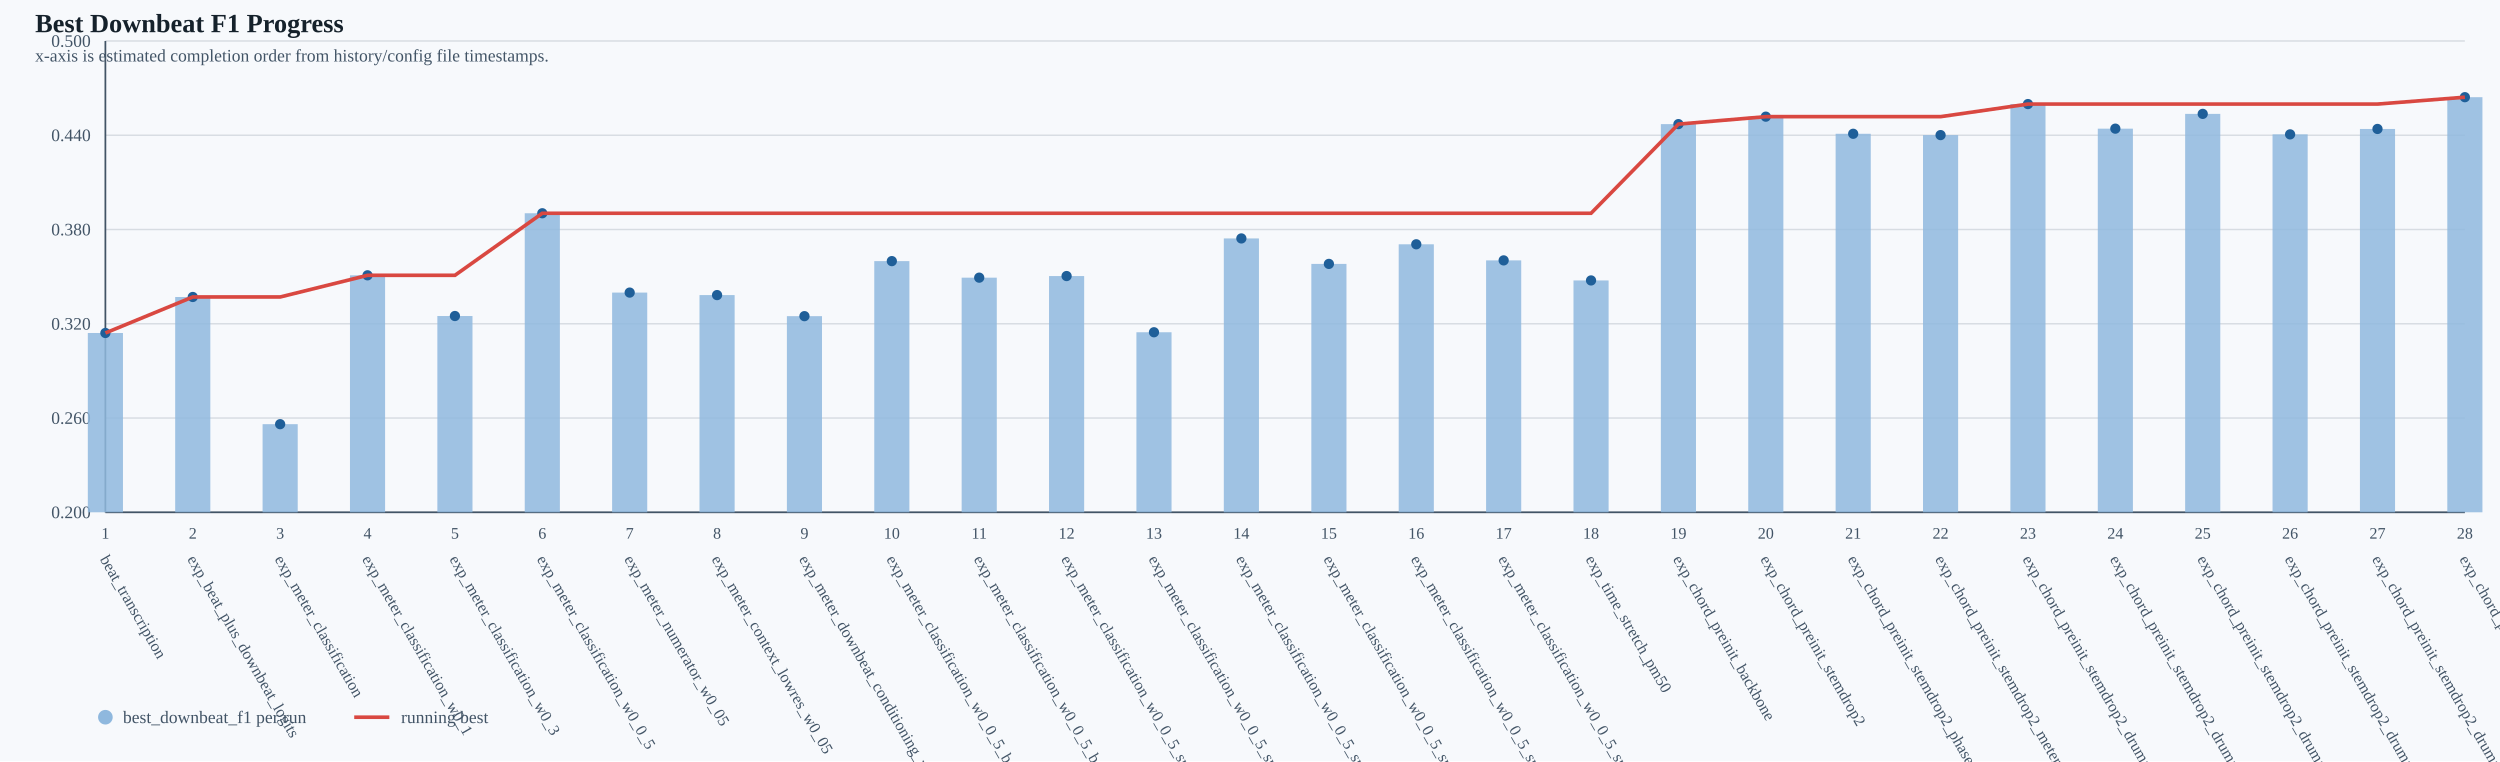
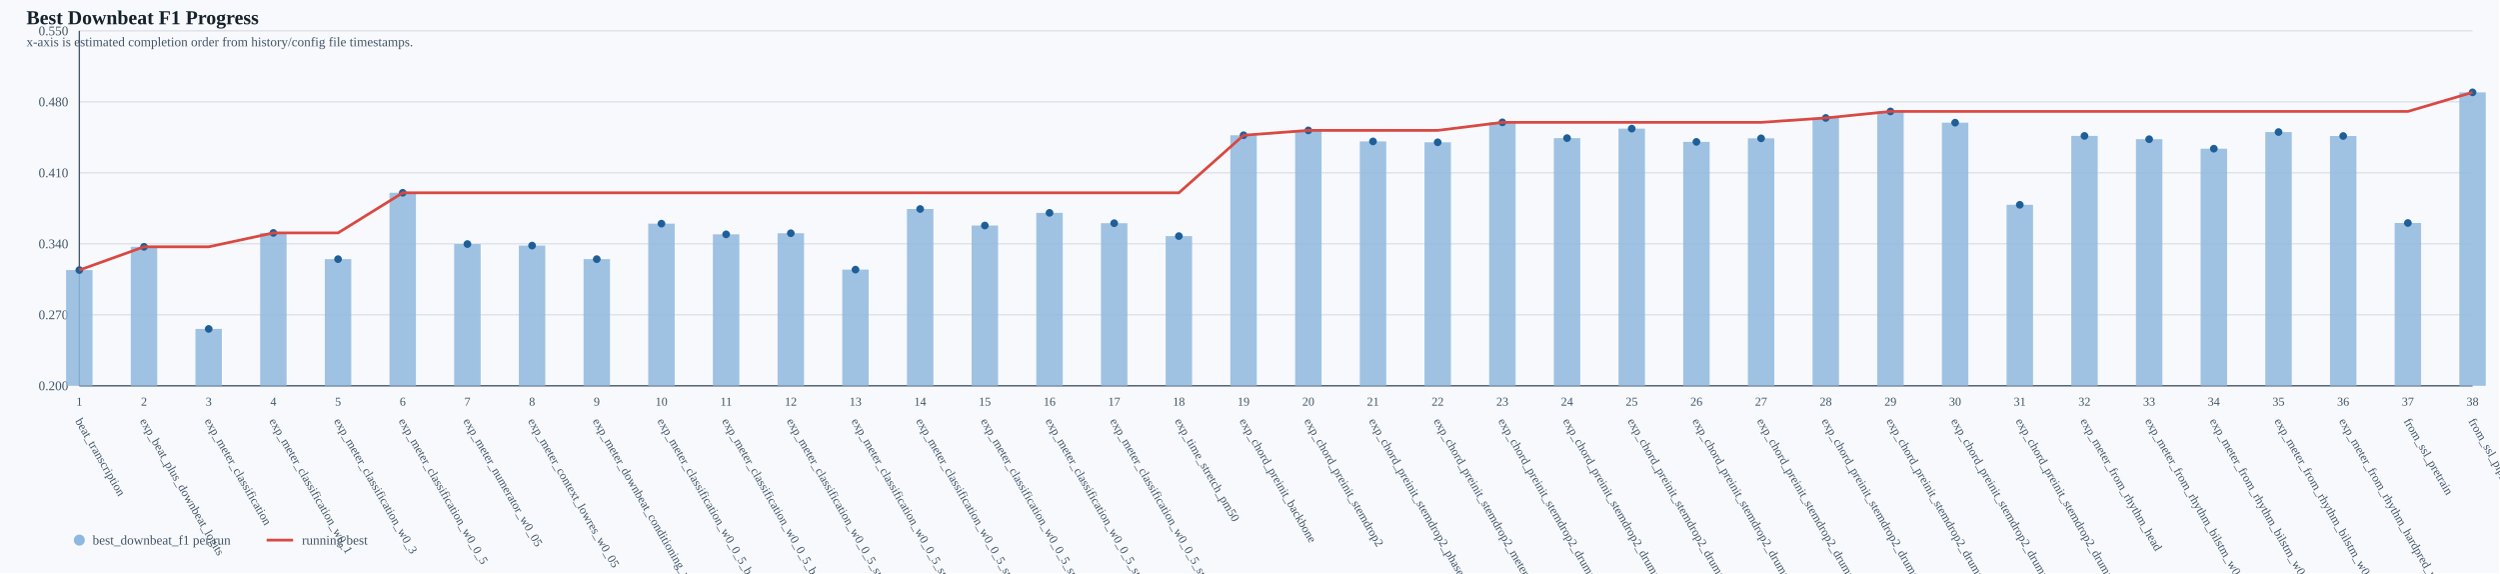
- <svg xmlns="http://www.w3.org/2000/svg" width="1708" height="520" viewBox="0 0 1708 520">
+ <svg xmlns="http://www.w3.org/2000/svg" width="2268" height="520" viewBox="0 0 2268 520">
  <rect width="100%" height="100%" fill="#f7f9fc" />
  <text x="24" y="22" font-size="18" font-weight="700" fill="#15212b">Best Downbeat F1 Progress</text>
  <text x="24" y="42" font-size="12" fill="#425466">x-axis is estimated completion order from history/config file timestamps.</text>
-   <line x1="72" y1="350.0" x2="1684" y2="350.0" stroke="#d7dce2" stroke-width="1" />
+   <line x1="72" y1="350.0" x2="2244" y2="350.0" stroke="#d7dce2" stroke-width="1" />
  <text x="62" y="354.0" text-anchor="end" font-size="12" fill="#425466">0.200</text>
-   <line x1="72" y1="285.6" x2="1684" y2="285.6" stroke="#d7dce2" stroke-width="1" />
-   <text x="62" y="289.6" text-anchor="end" font-size="12" fill="#425466">0.260</text>
-   <line x1="72" y1="221.2" x2="1684" y2="221.2" stroke="#d7dce2" stroke-width="1" />
-   <text x="62" y="225.2" text-anchor="end" font-size="12" fill="#425466">0.320</text>
-   <line x1="72" y1="156.8" x2="1684" y2="156.8" stroke="#d7dce2" stroke-width="1" />
-   <text x="62" y="160.8" text-anchor="end" font-size="12" fill="#425466">0.380</text>
-   <line x1="72" y1="92.4" x2="1684" y2="92.4" stroke="#d7dce2" stroke-width="1" />
-   <text x="62" y="96.4" text-anchor="end" font-size="12" fill="#425466">0.440</text>
-   <line x1="72" y1="28.0" x2="1684" y2="28.0" stroke="#d7dce2" stroke-width="1" />
-   <text x="62" y="32.0" text-anchor="end" font-size="12" fill="#425466">0.500</text>
+   <line x1="72" y1="285.6" x2="2244" y2="285.6" stroke="#d7dce2" stroke-width="1" />
+   <text x="62" y="289.6" text-anchor="end" font-size="12" fill="#425466">0.270</text>
+   <line x1="72" y1="221.2" x2="2244" y2="221.2" stroke="#d7dce2" stroke-width="1" />
+   <text x="62" y="225.2" text-anchor="end" font-size="12" fill="#425466">0.340</text>
+   <line x1="72" y1="156.8" x2="2244" y2="156.8" stroke="#d7dce2" stroke-width="1" />
+   <text x="62" y="160.8" text-anchor="end" font-size="12" fill="#425466">0.410</text>
+   <line x1="72" y1="92.4" x2="2244" y2="92.4" stroke="#d7dce2" stroke-width="1" />
+   <text x="62" y="96.4" text-anchor="end" font-size="12" fill="#425466">0.480</text>
+   <line x1="72" y1="28.0" x2="2244" y2="28.0" stroke="#d7dce2" stroke-width="1" />
+   <text x="62" y="32.0" text-anchor="end" font-size="12" fill="#425466">0.550</text>
  <line x1="72" y1="28" x2="72" y2="350" stroke="#425466" stroke-width="1.2" />
-   <line x1="72" y1="350" x2="1684" y2="350" stroke="#425466" stroke-width="1.2" />
-   <g>
-     <rect x="60.0" y="227.5" width="24" height="122.5" fill="#8fb8de" opacity="0.85" />
-     <circle cx="72.0" cy="227.5" r="3.5" fill="#1f5f99" />
+   <line x1="72" y1="350" x2="2244" y2="350" stroke="#425466" stroke-width="1.2" />
+   <g>
+     <rect x="60.0" y="245.0" width="24" height="105.0" fill="#8fb8de" opacity="0.85" />
+     <circle cx="72.0" cy="245.0" r="3.5" fill="#1f5f99" />
    <text x="72.0" y="368.0" text-anchor="middle" font-size="11" fill="#425466">1</text>
    <text x="68.0" y="382.0" transform="rotate(60 68.0,382.0)" font-size="11" fill="#425466">beat_transcription</text>
  </g>
  <g>
-     <rect x="119.7" y="202.9" width="24" height="147.1" fill="#8fb8de" opacity="0.85" />
-     <circle cx="131.7" cy="202.9" r="3.5" fill="#1f5f99" />
-     <text x="131.7" y="368.0" text-anchor="middle" font-size="11" fill="#425466">2</text>
-     <text x="127.7" y="382.0" transform="rotate(60 127.7,382.0)" font-size="11" fill="#425466">exp_beat_plus_downbeat_logits</text>
-   </g>
-   <g>
-     <rect x="179.4" y="289.8" width="24" height="60.2" fill="#8fb8de" opacity="0.85" />
-     <circle cx="191.4" cy="289.8" r="3.5" fill="#1f5f99" />
-     <text x="191.4" y="368.0" text-anchor="middle" font-size="11" fill="#425466">3</text>
-     <text x="187.4" y="382.0" transform="rotate(60 187.4,382.0)" font-size="11" fill="#425466">exp_meter_classification</text>
-   </g>
-   <g>
-     <rect x="239.1" y="188.1" width="24" height="161.9" fill="#8fb8de" opacity="0.85" />
-     <circle cx="251.1" cy="188.1" r="3.5" fill="#1f5f99" />
-     <text x="251.1" y="368.0" text-anchor="middle" font-size="11" fill="#425466">4</text>
-     <text x="247.1" y="382.0" transform="rotate(60 247.1,382.0)" font-size="11" fill="#425466">exp_meter_classification_w0_1</text>
-   </g>
-   <g>
-     <rect x="298.8" y="215.9" width="24" height="134.1" fill="#8fb8de" opacity="0.85" />
-     <circle cx="310.8" cy="215.9" r="3.5" fill="#1f5f99" />
-     <text x="310.8" y="368.0" text-anchor="middle" font-size="11" fill="#425466">5</text>
-     <text x="306.8" y="382.0" transform="rotate(60 306.8,382.0)" font-size="11" fill="#425466">exp_meter_classification_w0_3</text>
-   </g>
-   <g>
-     <rect x="358.5" y="145.7" width="24" height="204.3" fill="#8fb8de" opacity="0.85" />
-     <circle cx="370.5" cy="145.7" r="3.5" fill="#1f5f99" />
-     <text x="370.5" y="368.0" text-anchor="middle" font-size="11" fill="#425466">6</text>
-     <text x="366.5" y="382.0" transform="rotate(60 366.5,382.0)" font-size="11" fill="#425466">exp_meter_classification_w0_0_5</text>
-   </g>
-   <g>
-     <rect x="418.2" y="199.9" width="24" height="150.1" fill="#8fb8de" opacity="0.85" />
-     <circle cx="430.2" cy="199.9" r="3.5" fill="#1f5f99" />
-     <text x="430.2" y="368.0" text-anchor="middle" font-size="11" fill="#425466">7</text>
-     <text x="426.2" y="382.0" transform="rotate(60 426.2,382.0)" font-size="11" fill="#425466">exp_meter_numerator_w0_05</text>
-   </g>
-   <g>
-     <rect x="477.9" y="201.6" width="24" height="148.4" fill="#8fb8de" opacity="0.85" />
-     <circle cx="489.9" cy="201.6" r="3.5" fill="#1f5f99" />
-     <text x="489.9" y="368.0" text-anchor="middle" font-size="11" fill="#425466">8</text>
-     <text x="485.9" y="382.0" transform="rotate(60 485.9,382.0)" font-size="11" fill="#425466">exp_meter_context_lowres_w0_05</text>
-   </g>
-   <g>
-     <rect x="537.6" y="216.0" width="24" height="134.0" fill="#8fb8de" opacity="0.85" />
-     <circle cx="549.6" cy="216.0" r="3.5" fill="#1f5f99" />
-     <text x="549.6" y="368.0" text-anchor="middle" font-size="11" fill="#425466">9</text>
-     <text x="545.6" y="382.0" transform="rotate(60 545.6,382.0)" font-size="11" fill="#425466">exp_meter_downbeat_conditioning_w0_05</text>
-   </g>
-   <g>
-     <rect x="597.3" y="178.4" width="24" height="171.6" fill="#8fb8de" opacity="0.85" />
-     <circle cx="609.3" cy="178.4" r="3.5" fill="#1f5f99" />
-     <text x="609.3" y="368.0" text-anchor="middle" font-size="11" fill="#425466">10</text>
-     <text x="605.3" y="382.0" transform="rotate(60 605.3,382.0)" font-size="11" fill="#425466">exp_meter_classification_w0_0_5_beatpw10</text>
-   </g>
-   <g>
-     <rect x="657.0" y="189.7" width="24" height="160.3" fill="#8fb8de" opacity="0.85" />
-     <circle cx="669.0" cy="189.7" r="3.5" fill="#1f5f99" />
-     <text x="669.0" y="368.0" text-anchor="middle" font-size="11" fill="#425466">11</text>
-     <text x="665.0" y="382.0" transform="rotate(60 665.0,382.0)" font-size="11" fill="#425466">exp_meter_classification_w0_0_5_beatpw7_5</text>
-   </g>
-   <g>
-     <rect x="716.7" y="188.6" width="24" height="161.4" fill="#8fb8de" opacity="0.85" />
-     <circle cx="728.7" cy="188.6" r="3.5" fill="#1f5f99" />
-     <text x="728.7" y="368.0" text-anchor="middle" font-size="11" fill="#425466">12</text>
-     <text x="724.7" y="382.0" transform="rotate(60 724.7,382.0)" font-size="11" fill="#425466">exp_meter_classification_w0_0_5_specaug_f0_02_t0_00</text>
-   </g>
-   <g>
-     <rect x="776.4" y="227.0" width="24" height="123.0" fill="#8fb8de" opacity="0.85" />
-     <circle cx="788.4" cy="227.0" r="3.5" fill="#1f5f99" />
-     <text x="788.4" y="368.0" text-anchor="middle" font-size="11" fill="#425466">13</text>
-     <text x="784.4" y="382.0" transform="rotate(60 784.4,382.0)" font-size="11" fill="#425466">exp_meter_classification_w0_0_5_specaug_f0_05_t0_00</text>
-   </g>
-   <g>
-     <rect x="836.1" y="162.9" width="24" height="187.1" fill="#8fb8de" opacity="0.85" />
-     <circle cx="848.1" cy="162.9" r="3.5" fill="#1f5f99" />
-     <text x="848.1" y="368.0" text-anchor="middle" font-size="11" fill="#425466">14</text>
-     <text x="844.1" y="382.0" transform="rotate(60 844.1,382.0)" font-size="11" fill="#425466">exp_meter_classification_w0_0_5_specaug_f0_00_t0_05</text>
-   </g>
-   <g>
-     <rect x="895.9" y="180.3" width="24" height="169.7" fill="#8fb8de" opacity="0.85" />
-     <circle cx="907.9" cy="180.3" r="3.5" fill="#1f5f99" />
-     <text x="907.9" y="368.0" text-anchor="middle" font-size="11" fill="#425466">15</text>
-     <text x="903.9" y="382.0" transform="rotate(60 903.9,382.0)" font-size="11" fill="#425466">exp_meter_classification_w0_0_5_specaug_f0_00_t0_10</text>
-   </g>
-   <g>
-     <rect x="955.6" y="166.9" width="24" height="183.1" fill="#8fb8de" opacity="0.85" />
-     <circle cx="967.6" cy="166.9" r="3.5" fill="#1f5f99" />
-     <text x="967.6" y="368.0" text-anchor="middle" font-size="11" fill="#425466">16</text>
-     <text x="963.6" y="382.0" transform="rotate(60 963.6,382.0)" font-size="11" fill="#425466">exp_meter_classification_w0_0_5_specaug_f0_02_t0_05</text>
-   </g>
-   <g>
-     <rect x="1015.3" y="177.9" width="24" height="172.1" fill="#8fb8de" opacity="0.85" />
-     <circle cx="1027.3" cy="177.9" r="3.5" fill="#1f5f99" />
-     <text x="1027.3" y="368.0" text-anchor="middle" font-size="11" fill="#425466">17</text>
-     <text x="1023.3" y="382.0" transform="rotate(60 1023.3,382.0)" font-size="11" fill="#425466">exp_meter_classification_w0_0_5_specaug_f0_05_t0_10</text>
-   </g>
-   <g>
-     <rect x="1075.0" y="191.6" width="24" height="158.4" fill="#8fb8de" opacity="0.85" />
-     <circle cx="1087.0" cy="191.6" r="3.5" fill="#1f5f99" />
-     <text x="1087.0" y="368.0" text-anchor="middle" font-size="11" fill="#425466">18</text>
-     <text x="1083.0" y="382.0" transform="rotate(60 1083.0,382.0)" font-size="11" fill="#425466">exp_time_stretch_pm50</text>
-   </g>
-   <g>
-     <rect x="1134.7" y="84.8" width="24" height="265.2" fill="#8fb8de" opacity="0.85" />
-     <circle cx="1146.7" cy="84.8" r="3.5" fill="#1f5f99" />
-     <text x="1146.7" y="368.0" text-anchor="middle" font-size="11" fill="#425466">19</text>
-     <text x="1142.7" y="382.0" transform="rotate(60 1142.7,382.0)" font-size="11" fill="#425466">exp_chord_preinit_backbone</text>
-   </g>
-   <g>
-     <rect x="1194.4" y="79.7" width="24" height="270.3" fill="#8fb8de" opacity="0.85" />
-     <circle cx="1206.4" cy="79.7" r="3.5" fill="#1f5f99" />
-     <text x="1206.4" y="368.0" text-anchor="middle" font-size="11" fill="#425466">20</text>
-     <text x="1202.4" y="382.0" transform="rotate(60 1202.4,382.0)" font-size="11" fill="#425466">exp_chord_preinit_stemdrop2</text>
-   </g>
-   <g>
-     <rect x="1254.1" y="91.4" width="24" height="258.6" fill="#8fb8de" opacity="0.85" />
-     <circle cx="1266.1" cy="91.4" r="3.5" fill="#1f5f99" />
-     <text x="1266.1" y="368.0" text-anchor="middle" font-size="11" fill="#425466">21</text>
-     <text x="1262.1" y="382.0" transform="rotate(60 1262.1,382.0)" font-size="11" fill="#425466">exp_chord_preinit_stemdrop2_phase</text>
-   </g>
-   <g>
-     <rect x="1313.8" y="92.3" width="24" height="257.7" fill="#8fb8de" opacity="0.85" />
-     <circle cx="1325.8" cy="92.3" r="3.5" fill="#1f5f99" />
-     <text x="1325.8" y="368.0" text-anchor="middle" font-size="11" fill="#425466">22</text>
-     <text x="1321.8" y="382.0" transform="rotate(60 1321.8,382.0)" font-size="11" fill="#425466">exp_chord_preinit_stemdrop2_metertau0_5</text>
-   </g>
-   <g>
-     <rect x="1373.5" y="71.1" width="24" height="278.9" fill="#8fb8de" opacity="0.85" />
-     <circle cx="1385.5" cy="71.1" r="3.5" fill="#1f5f99" />
-     <text x="1385.5" y="368.0" text-anchor="middle" font-size="11" fill="#425466">23</text>
-     <text x="1381.5" y="382.0" transform="rotate(60 1381.5,382.0)" font-size="11" fill="#425466">exp_chord_preinit_stemdrop2_drumaux</text>
-   </g>
-   <g>
-     <rect x="1433.2" y="87.9" width="24" height="262.1" fill="#8fb8de" opacity="0.85" />
-     <circle cx="1445.2" cy="87.9" r="3.5" fill="#1f5f99" />
-     <text x="1445.2" y="368.0" text-anchor="middle" font-size="11" fill="#425466">24</text>
-     <text x="1441.2" y="382.0" transform="rotate(60 1441.2,382.0)" font-size="11" fill="#425466">exp_chord_preinit_stemdrop2_drumaux_bassaux</text>
-   </g>
-   <g>
-     <rect x="1492.9" y="77.8" width="24" height="272.2" fill="#8fb8de" opacity="0.85" />
-     <circle cx="1504.9" cy="77.8" r="3.5" fill="#1f5f99" />
-     <text x="1504.9" y="368.0" text-anchor="middle" font-size="11" fill="#425466">25</text>
-     <text x="1500.9" y="382.0" transform="rotate(60 1500.9,382.0)" font-size="11" fill="#425466">exp_chord_preinit_stemdrop2_drumaux_basslowflux</text>
-   </g>
-   <g>
-     <rect x="1552.6" y="91.8" width="24" height="258.2" fill="#8fb8de" opacity="0.85" />
-     <circle cx="1564.6" cy="91.8" r="3.5" fill="#1f5f99" />
-     <text x="1564.6" y="368.0" text-anchor="middle" font-size="11" fill="#425466">26</text>
-     <text x="1560.6" y="382.0" transform="rotate(60 1560.6,382.0)" font-size="11" fill="#425466">exp_chord_preinit_stemdrop2_drumaux_bassharmonic</text>
-   </g>
-   <g>
-     <rect x="1612.3" y="88.1" width="24" height="261.9" fill="#8fb8de" opacity="0.85" />
-     <circle cx="1624.3" cy="88.1" r="3.5" fill="#1f5f99" />
-     <text x="1624.3" y="368.0" text-anchor="middle" font-size="11" fill="#425466">27</text>
-     <text x="1620.3" y="382.0" transform="rotate(60 1620.3,382.0)" font-size="11" fill="#425466">exp_chord_preinit_stemdrop2_drumaux_pianoaux</text>
-   </g>
-   <g>
-     <rect x="1672.0" y="66.4" width="24" height="283.6" fill="#8fb8de" opacity="0.85" />
-     <circle cx="1684.0" cy="66.4" r="3.5" fill="#1f5f99" />
-     <text x="1684.0" y="368.0" text-anchor="middle" font-size="11" fill="#425466">28</text>
-     <text x="1680.0" y="382.0" transform="rotate(60 1680.0,382.0)" font-size="11" fill="#425466">exp_chord_preinit_stemdrop2_drumaux_highfreq</text>
-   </g>
-   <path d="M 72.0,227.5 L 131.7,202.9 L 191.4,202.9 L 251.1,188.1 L 310.8,188.1 L 370.5,145.7 L 430.2,145.7 L 489.9,145.7 L 549.6,145.7 L 609.3,145.7 L 669.0,145.7 L 728.7,145.7 L 788.4,145.7 L 848.1,145.7 L 907.9,145.7 L 967.6,145.7 L 1027.3,145.7 L 1087.0,145.7 L 1146.7,84.8 L 1206.4,79.7 L 1266.1,79.7 L 1325.8,79.7 L 1385.5,71.1 L 1445.2,71.1 L 1504.9,71.1 L 1564.6,71.1 L 1624.3,71.1 L 1684.0,66.4" fill="none" stroke="#d94841" stroke-width="2.5" />
+     <rect x="118.7" y="223.9" width="24" height="126.1" fill="#8fb8de" opacity="0.85" />
+     <circle cx="130.7" cy="223.9" r="3.5" fill="#1f5f99" />
+     <text x="130.7" y="368.0" text-anchor="middle" font-size="11" fill="#425466">2</text>
+     <text x="126.7" y="382.0" transform="rotate(60 126.7,382.0)" font-size="11" fill="#425466">exp_beat_plus_downbeat_logits</text>
+   </g>
+   <g>
+     <rect x="177.4" y="298.4" width="24" height="51.6" fill="#8fb8de" opacity="0.85" />
+     <circle cx="189.4" cy="298.4" r="3.5" fill="#1f5f99" />
+     <text x="189.4" y="368.0" text-anchor="middle" font-size="11" fill="#425466">3</text>
+     <text x="185.4" y="382.0" transform="rotate(60 185.4,382.0)" font-size="11" fill="#425466">exp_meter_classification</text>
+   </g>
+   <g>
+     <rect x="236.1" y="211.3" width="24" height="138.7" fill="#8fb8de" opacity="0.85" />
+     <circle cx="248.1" cy="211.3" r="3.5" fill="#1f5f99" />
+     <text x="248.1" y="368.0" text-anchor="middle" font-size="11" fill="#425466">4</text>
+     <text x="244.1" y="382.0" transform="rotate(60 244.1,382.0)" font-size="11" fill="#425466">exp_meter_classification_w0_1</text>
+   </g>
+   <g>
+     <rect x="294.8" y="235.1" width="24" height="114.9" fill="#8fb8de" opacity="0.85" />
+     <circle cx="306.8" cy="235.1" r="3.5" fill="#1f5f99" />
+     <text x="306.8" y="368.0" text-anchor="middle" font-size="11" fill="#425466">5</text>
+     <text x="302.8" y="382.0" transform="rotate(60 302.8,382.0)" font-size="11" fill="#425466">exp_meter_classification_w0_3</text>
+   </g>
+   <g>
+     <rect x="353.5" y="174.9" width="24" height="175.1" fill="#8fb8de" opacity="0.85" />
+     <circle cx="365.5" cy="174.9" r="3.5" fill="#1f5f99" />
+     <text x="365.5" y="368.0" text-anchor="middle" font-size="11" fill="#425466">6</text>
+     <text x="361.5" y="382.0" transform="rotate(60 361.5,382.0)" font-size="11" fill="#425466">exp_meter_classification_w0_0_5</text>
+   </g>
+   <g>
+     <rect x="412.2" y="221.4" width="24" height="128.6" fill="#8fb8de" opacity="0.85" />
+     <circle cx="424.2" cy="221.4" r="3.5" fill="#1f5f99" />
+     <text x="424.2" y="368.0" text-anchor="middle" font-size="11" fill="#425466">7</text>
+     <text x="420.2" y="382.0" transform="rotate(60 420.2,382.0)" font-size="11" fill="#425466">exp_meter_numerator_w0_05</text>
+   </g>
+   <g>
+     <rect x="470.9" y="222.8" width="24" height="127.2" fill="#8fb8de" opacity="0.85" />
+     <circle cx="482.9" cy="222.8" r="3.5" fill="#1f5f99" />
+     <text x="482.9" y="368.0" text-anchor="middle" font-size="11" fill="#425466">8</text>
+     <text x="478.9" y="382.0" transform="rotate(60 478.9,382.0)" font-size="11" fill="#425466">exp_meter_context_lowres_w0_05</text>
+   </g>
+   <g>
+     <rect x="529.6" y="235.1" width="24" height="114.9" fill="#8fb8de" opacity="0.85" />
+     <circle cx="541.6" cy="235.1" r="3.5" fill="#1f5f99" />
+     <text x="541.6" y="368.0" text-anchor="middle" font-size="11" fill="#425466">9</text>
+     <text x="537.6" y="382.0" transform="rotate(60 537.6,382.0)" font-size="11" fill="#425466">exp_meter_downbeat_conditioning_w0_05</text>
+   </g>
+   <g>
+     <rect x="588.3" y="202.9" width="24" height="147.1" fill="#8fb8de" opacity="0.85" />
+     <circle cx="600.3" cy="202.9" r="3.5" fill="#1f5f99" />
+     <text x="600.3" y="368.0" text-anchor="middle" font-size="11" fill="#425466">10</text>
+     <text x="596.3" y="382.0" transform="rotate(60 596.3,382.0)" font-size="11" fill="#425466">exp_meter_classification_w0_0_5_beatpw10</text>
+   </g>
+   <g>
+     <rect x="647.0" y="212.6" width="24" height="137.4" fill="#8fb8de" opacity="0.85" />
+     <circle cx="659.0" cy="212.6" r="3.5" fill="#1f5f99" />
+     <text x="659.0" y="368.0" text-anchor="middle" font-size="11" fill="#425466">11</text>
+     <text x="655.0" y="382.0" transform="rotate(60 655.0,382.0)" font-size="11" fill="#425466">exp_meter_classification_w0_0_5_beatpw7_5</text>
+   </g>
+   <g>
+     <rect x="705.7" y="211.6" width="24" height="138.4" fill="#8fb8de" opacity="0.85" />
+     <circle cx="717.7" cy="211.6" r="3.5" fill="#1f5f99" />
+     <text x="717.7" y="368.0" text-anchor="middle" font-size="11" fill="#425466">12</text>
+     <text x="713.7" y="382.0" transform="rotate(60 713.7,382.0)" font-size="11" fill="#425466">exp_meter_classification_w0_0_5_specaug_f0_02_t0_00</text>
+   </g>
+   <g>
+     <rect x="764.4" y="244.6" width="24" height="105.4" fill="#8fb8de" opacity="0.85" />
+     <circle cx="776.4" cy="244.6" r="3.5" fill="#1f5f99" />
+     <text x="776.4" y="368.0" text-anchor="middle" font-size="11" fill="#425466">13</text>
+     <text x="772.4" y="382.0" transform="rotate(60 772.4,382.0)" font-size="11" fill="#425466">exp_meter_classification_w0_0_5_specaug_f0_05_t0_00</text>
+   </g>
+   <g>
+     <rect x="823.1" y="189.6" width="24" height="160.4" fill="#8fb8de" opacity="0.85" />
+     <circle cx="835.1" cy="189.6" r="3.5" fill="#1f5f99" />
+     <text x="835.1" y="368.0" text-anchor="middle" font-size="11" fill="#425466">14</text>
+     <text x="831.1" y="382.0" transform="rotate(60 831.1,382.0)" font-size="11" fill="#425466">exp_meter_classification_w0_0_5_specaug_f0_00_t0_05</text>
+   </g>
+   <g>
+     <rect x="881.8" y="204.6" width="24" height="145.4" fill="#8fb8de" opacity="0.85" />
+     <circle cx="893.8" cy="204.6" r="3.5" fill="#1f5f99" />
+     <text x="893.8" y="368.0" text-anchor="middle" font-size="11" fill="#425466">15</text>
+     <text x="889.8" y="382.0" transform="rotate(60 889.8,382.0)" font-size="11" fill="#425466">exp_meter_classification_w0_0_5_specaug_f0_00_t0_10</text>
+   </g>
+   <g>
+     <rect x="940.5" y="193.1" width="24" height="156.9" fill="#8fb8de" opacity="0.85" />
+     <circle cx="952.5" cy="193.1" r="3.5" fill="#1f5f99" />
+     <text x="952.5" y="368.0" text-anchor="middle" font-size="11" fill="#425466">16</text>
+     <text x="948.5" y="382.0" transform="rotate(60 948.5,382.0)" font-size="11" fill="#425466">exp_meter_classification_w0_0_5_specaug_f0_02_t0_05</text>
+   </g>
+   <g>
+     <rect x="999.2" y="202.5" width="24" height="147.5" fill="#8fb8de" opacity="0.85" />
+     <circle cx="1011.2" cy="202.5" r="3.5" fill="#1f5f99" />
+     <text x="1011.2" y="368.0" text-anchor="middle" font-size="11" fill="#425466">17</text>
+     <text x="1007.2" y="382.0" transform="rotate(60 1007.2,382.0)" font-size="11" fill="#425466">exp_meter_classification_w0_0_5_specaug_f0_05_t0_10</text>
+   </g>
+   <g>
+     <rect x="1057.9" y="214.2" width="24" height="135.8" fill="#8fb8de" opacity="0.85" />
+     <circle cx="1069.9" cy="214.2" r="3.5" fill="#1f5f99" />
+     <text x="1069.9" y="368.0" text-anchor="middle" font-size="11" fill="#425466">18</text>
+     <text x="1065.9" y="382.0" transform="rotate(60 1065.9,382.0)" font-size="11" fill="#425466">exp_time_stretch_pm50</text>
+   </g>
+   <g>
+     <rect x="1116.6" y="122.7" width="24" height="227.3" fill="#8fb8de" opacity="0.85" />
+     <circle cx="1128.6" cy="122.7" r="3.5" fill="#1f5f99" />
+     <text x="1128.6" y="368.0" text-anchor="middle" font-size="11" fill="#425466">19</text>
+     <text x="1124.6" y="382.0" transform="rotate(60 1124.6,382.0)" font-size="11" fill="#425466">exp_chord_preinit_backbone</text>
+   </g>
+   <g>
+     <rect x="1175.4" y="118.3" width="24" height="231.7" fill="#8fb8de" opacity="0.85" />
+     <circle cx="1187.4" cy="118.3" r="3.5" fill="#1f5f99" />
+     <text x="1187.4" y="368.0" text-anchor="middle" font-size="11" fill="#425466">20</text>
+     <text x="1183.4" y="382.0" transform="rotate(60 1183.4,382.0)" font-size="11" fill="#425466">exp_chord_preinit_stemdrop2</text>
+   </g>
+   <g>
+     <rect x="1234.1" y="128.3" width="24" height="221.7" fill="#8fb8de" opacity="0.85" />
+     <circle cx="1246.1" cy="128.3" r="3.5" fill="#1f5f99" />
+     <text x="1246.1" y="368.0" text-anchor="middle" font-size="11" fill="#425466">21</text>
+     <text x="1242.1" y="382.0" transform="rotate(60 1242.1,382.0)" font-size="11" fill="#425466">exp_chord_preinit_stemdrop2_phase</text>
+   </g>
+   <g>
+     <rect x="1292.8" y="129.1" width="24" height="220.9" fill="#8fb8de" opacity="0.85" />
+     <circle cx="1304.8" cy="129.1" r="3.5" fill="#1f5f99" />
+     <text x="1304.8" y="368.0" text-anchor="middle" font-size="11" fill="#425466">22</text>
+     <text x="1300.8" y="382.0" transform="rotate(60 1300.8,382.0)" font-size="11" fill="#425466">exp_chord_preinit_stemdrop2_metertau0_5</text>
+   </g>
+   <g>
+     <rect x="1351.5" y="111.0" width="24" height="239.0" fill="#8fb8de" opacity="0.85" />
+     <circle cx="1363.5" cy="111.0" r="3.5" fill="#1f5f99" />
+     <text x="1363.5" y="368.0" text-anchor="middle" font-size="11" fill="#425466">23</text>
+     <text x="1359.5" y="382.0" transform="rotate(60 1359.5,382.0)" font-size="11" fill="#425466">exp_chord_preinit_stemdrop2_drumaux</text>
+   </g>
+   <g>
+     <rect x="1410.2" y="125.3" width="24" height="224.7" fill="#8fb8de" opacity="0.85" />
+     <circle cx="1422.2" cy="125.3" r="3.5" fill="#1f5f99" />
+     <text x="1422.2" y="368.0" text-anchor="middle" font-size="11" fill="#425466">24</text>
+     <text x="1418.2" y="382.0" transform="rotate(60 1418.2,382.0)" font-size="11" fill="#425466">exp_chord_preinit_stemdrop2_drumaux_bassaux</text>
+   </g>
+   <g>
+     <rect x="1468.9" y="116.7" width="24" height="233.3" fill="#8fb8de" opacity="0.85" />
+     <circle cx="1480.9" cy="116.7" r="3.5" fill="#1f5f99" />
+     <text x="1480.9" y="368.0" text-anchor="middle" font-size="11" fill="#425466">25</text>
+     <text x="1476.9" y="382.0" transform="rotate(60 1476.9,382.0)" font-size="11" fill="#425466">exp_chord_preinit_stemdrop2_drumaux_basslowflux</text>
+   </g>
+   <g>
+     <rect x="1527.6" y="128.7" width="24" height="221.3" fill="#8fb8de" opacity="0.85" />
+     <circle cx="1539.6" cy="128.7" r="3.5" fill="#1f5f99" />
+     <text x="1539.6" y="368.0" text-anchor="middle" font-size="11" fill="#425466">26</text>
+     <text x="1535.6" y="382.0" transform="rotate(60 1535.6,382.0)" font-size="11" fill="#425466">exp_chord_preinit_stemdrop2_drumaux_bassharmonic</text>
+   </g>
+   <g>
+     <rect x="1586.3" y="125.5" width="24" height="224.5" fill="#8fb8de" opacity="0.85" />
+     <circle cx="1598.3" cy="125.5" r="3.5" fill="#1f5f99" />
+     <text x="1598.3" y="368.0" text-anchor="middle" font-size="11" fill="#425466">27</text>
+     <text x="1594.3" y="382.0" transform="rotate(60 1594.3,382.0)" font-size="11" fill="#425466">exp_chord_preinit_stemdrop2_drumaux_pianoaux</text>
+   </g>
+   <g>
+     <rect x="1645.0" y="107.0" width="24" height="243.0" fill="#8fb8de" opacity="0.85" />
+     <circle cx="1657.0" cy="107.0" r="3.5" fill="#1f5f99" />
+     <text x="1657.0" y="368.0" text-anchor="middle" font-size="11" fill="#425466">28</text>
+     <text x="1653.0" y="382.0" transform="rotate(60 1653.0,382.0)" font-size="11" fill="#425466">exp_chord_preinit_stemdrop2_drumaux_highfreq</text>
+   </g>
+   <g>
+     <rect x="1703.7" y="101.1" width="24" height="248.9" fill="#8fb8de" opacity="0.85" />
+     <circle cx="1715.7" cy="101.1" r="3.5" fill="#1f5f99" />
+     <text x="1715.7" y="368.0" text-anchor="middle" font-size="11" fill="#425466">29</text>
+     <text x="1711.7" y="382.0" transform="rotate(60 1711.7,382.0)" font-size="11" fill="#425466">exp_chord_preinit_stemdrop2_drumaux_highfreq_repeatssm</text>
+   </g>
+   <g>
+     <rect x="1762.4" y="111.3" width="24" height="238.7" fill="#8fb8de" opacity="0.85" />
+     <circle cx="1774.4" cy="111.3" r="3.5" fill="#1f5f99" />
+     <text x="1774.4" y="368.0" text-anchor="middle" font-size="11" fill="#425466">30</text>
+     <text x="1770.4" y="382.0" transform="rotate(60 1770.4,382.0)" font-size="11" fill="#425466">exp_chord_preinit_stemdrop2_drumaux_highfreq_repeatssm_bar</text>
+   </g>
+   <g>
+     <rect x="1821.1" y="185.8" width="24" height="164.2" fill="#8fb8de" opacity="0.85" />
+     <circle cx="1833.1" cy="185.8" r="3.5" fill="#1f5f99" />
+     <text x="1833.1" y="368.0" text-anchor="middle" font-size="11" fill="#425466">31</text>
+     <text x="1829.1" y="382.0" transform="rotate(60 1829.1,382.0)" font-size="11" fill="#425466">exp_chord_preinit_stemdrop2_drumaux_highfreq_repeatssm_timestretch_pm10</text>
+   </g>
+   <g>
+     <rect x="1879.8" y="123.3" width="24" height="226.7" fill="#8fb8de" opacity="0.85" />
+     <circle cx="1891.8" cy="123.3" r="3.5" fill="#1f5f99" />
+     <text x="1891.8" y="368.0" text-anchor="middle" font-size="11" fill="#425466">32</text>
+     <text x="1887.8" y="382.0" transform="rotate(60 1887.8,382.0)" font-size="11" fill="#425466">exp_meter_from_rhythm_head</text>
+   </g>
+   <g>
+     <rect x="1938.5" y="126.3" width="24" height="223.7" fill="#8fb8de" opacity="0.85" />
+     <circle cx="1950.5" cy="126.3" r="3.5" fill="#1f5f99" />
+     <text x="1950.5" y="368.0" text-anchor="middle" font-size="11" fill="#425466">33</text>
+     <text x="1946.5" y="382.0" transform="rotate(60 1946.5,382.0)" font-size="11" fill="#425466">exp_meter_from_rhythm_bilstm_w0_05</text>
+   </g>
+   <g>
+     <rect x="1997.2" y="134.9" width="24" height="215.1" fill="#8fb8de" opacity="0.85" />
+     <circle cx="2009.2" cy="134.9" r="3.5" fill="#1f5f99" />
+     <text x="2009.2" y="368.0" text-anchor="middle" font-size="11" fill="#425466">34</text>
+     <text x="2005.2" y="382.0" transform="rotate(60 2005.2,382.0)" font-size="11" fill="#425466">exp_meter_from_rhythm_bilstm_w0_05_balanced</text>
+   </g>
+   <g>
+     <rect x="2055.9" y="119.8" width="24" height="230.2" fill="#8fb8de" opacity="0.85" />
+     <circle cx="2067.9" cy="119.8" r="3.5" fill="#1f5f99" />
+     <text x="2067.9" y="368.0" text-anchor="middle" font-size="11" fill="#425466">35</text>
+     <text x="2063.9" y="382.0" transform="rotate(60 2063.9,382.0)" font-size="11" fill="#425466">exp_meter_from_rhythm_bilstm_w0_05_downbeatw1_5</text>
+   </g>
+   <g>
+     <rect x="2114.6" y="123.4" width="24" height="226.6" fill="#8fb8de" opacity="0.85" />
+     <circle cx="2126.6" cy="123.4" r="3.5" fill="#1f5f99" />
+     <text x="2126.6" y="368.0" text-anchor="middle" font-size="11" fill="#425466">36</text>
+     <text x="2122.6" y="382.0" transform="rotate(60 2122.6,382.0)" font-size="11" fill="#425466">exp_meter_from_rhythm_hardpred_w0_01</text>
+   </g>
+   <g>
+     <rect x="2173.3" y="202.3" width="24" height="147.7" fill="#8fb8de" opacity="0.85" />
+     <circle cx="2185.3" cy="202.3" r="3.5" fill="#1f5f99" />
+     <text x="2185.3" y="368.0" text-anchor="middle" font-size="11" fill="#425466">37</text>
+     <text x="2181.3" y="382.0" transform="rotate(60 2181.3,382.0)" font-size="11" fill="#425466">from_ssl_pretrain</text>
+   </g>
+   <g>
+     <rect x="2232.0" y="83.8" width="24" height="266.2" fill="#8fb8de" opacity="0.85" />
+     <circle cx="2244.0" cy="83.8" r="3.5" fill="#1f5f99" />
+     <text x="2244.0" y="368.0" text-anchor="middle" font-size="11" fill="#425466">38</text>
+     <text x="2240.0" y="382.0" transform="rotate(60 2240.0,382.0)" font-size="11" fill="#425466">from_ssl_plp_with_chord_boundary</text>
+   </g>
+   <path d="M 72.0,245.0 L 130.7,223.9 L 189.4,223.9 L 248.1,211.3 L 306.8,211.3 L 365.5,174.9 L 424.2,174.9 L 482.9,174.9 L 541.6,174.9 L 600.3,174.9 L 659.0,174.9 L 717.7,174.9 L 776.4,174.9 L 835.1,174.9 L 893.8,174.9 L 952.5,174.9 L 1011.2,174.9 L 1069.9,174.9 L 1128.6,122.7 L 1187.4,118.3 L 1246.1,118.3 L 1304.8,118.3 L 1363.5,111.0 L 1422.2,111.0 L 1480.9,111.0 L 1539.6,111.0 L 1598.3,111.0 L 1657.0,107.0 L 1715.7,101.1 L 1774.4,101.1 L 1833.1,101.1 L 1891.8,101.1 L 1950.5,101.1 L 2009.2,101.1 L 2067.9,101.1 L 2126.6,101.1 L 2185.3,101.1 L 2244.0,83.8" fill="none" stroke="#d94841" stroke-width="2.5" />
  <circle cx="72" cy="490" r="5" fill="#8fb8de" />
  <text x="84" y="494" font-size="12" fill="#425466">best_downbeat_f1 per run</text>
  <line x1="242" y1="490" x2="266" y2="490" stroke="#d94841" stroke-width="2.5" />
  <text x="274" y="494" font-size="12" fill="#425466">running best</text>
</svg>
